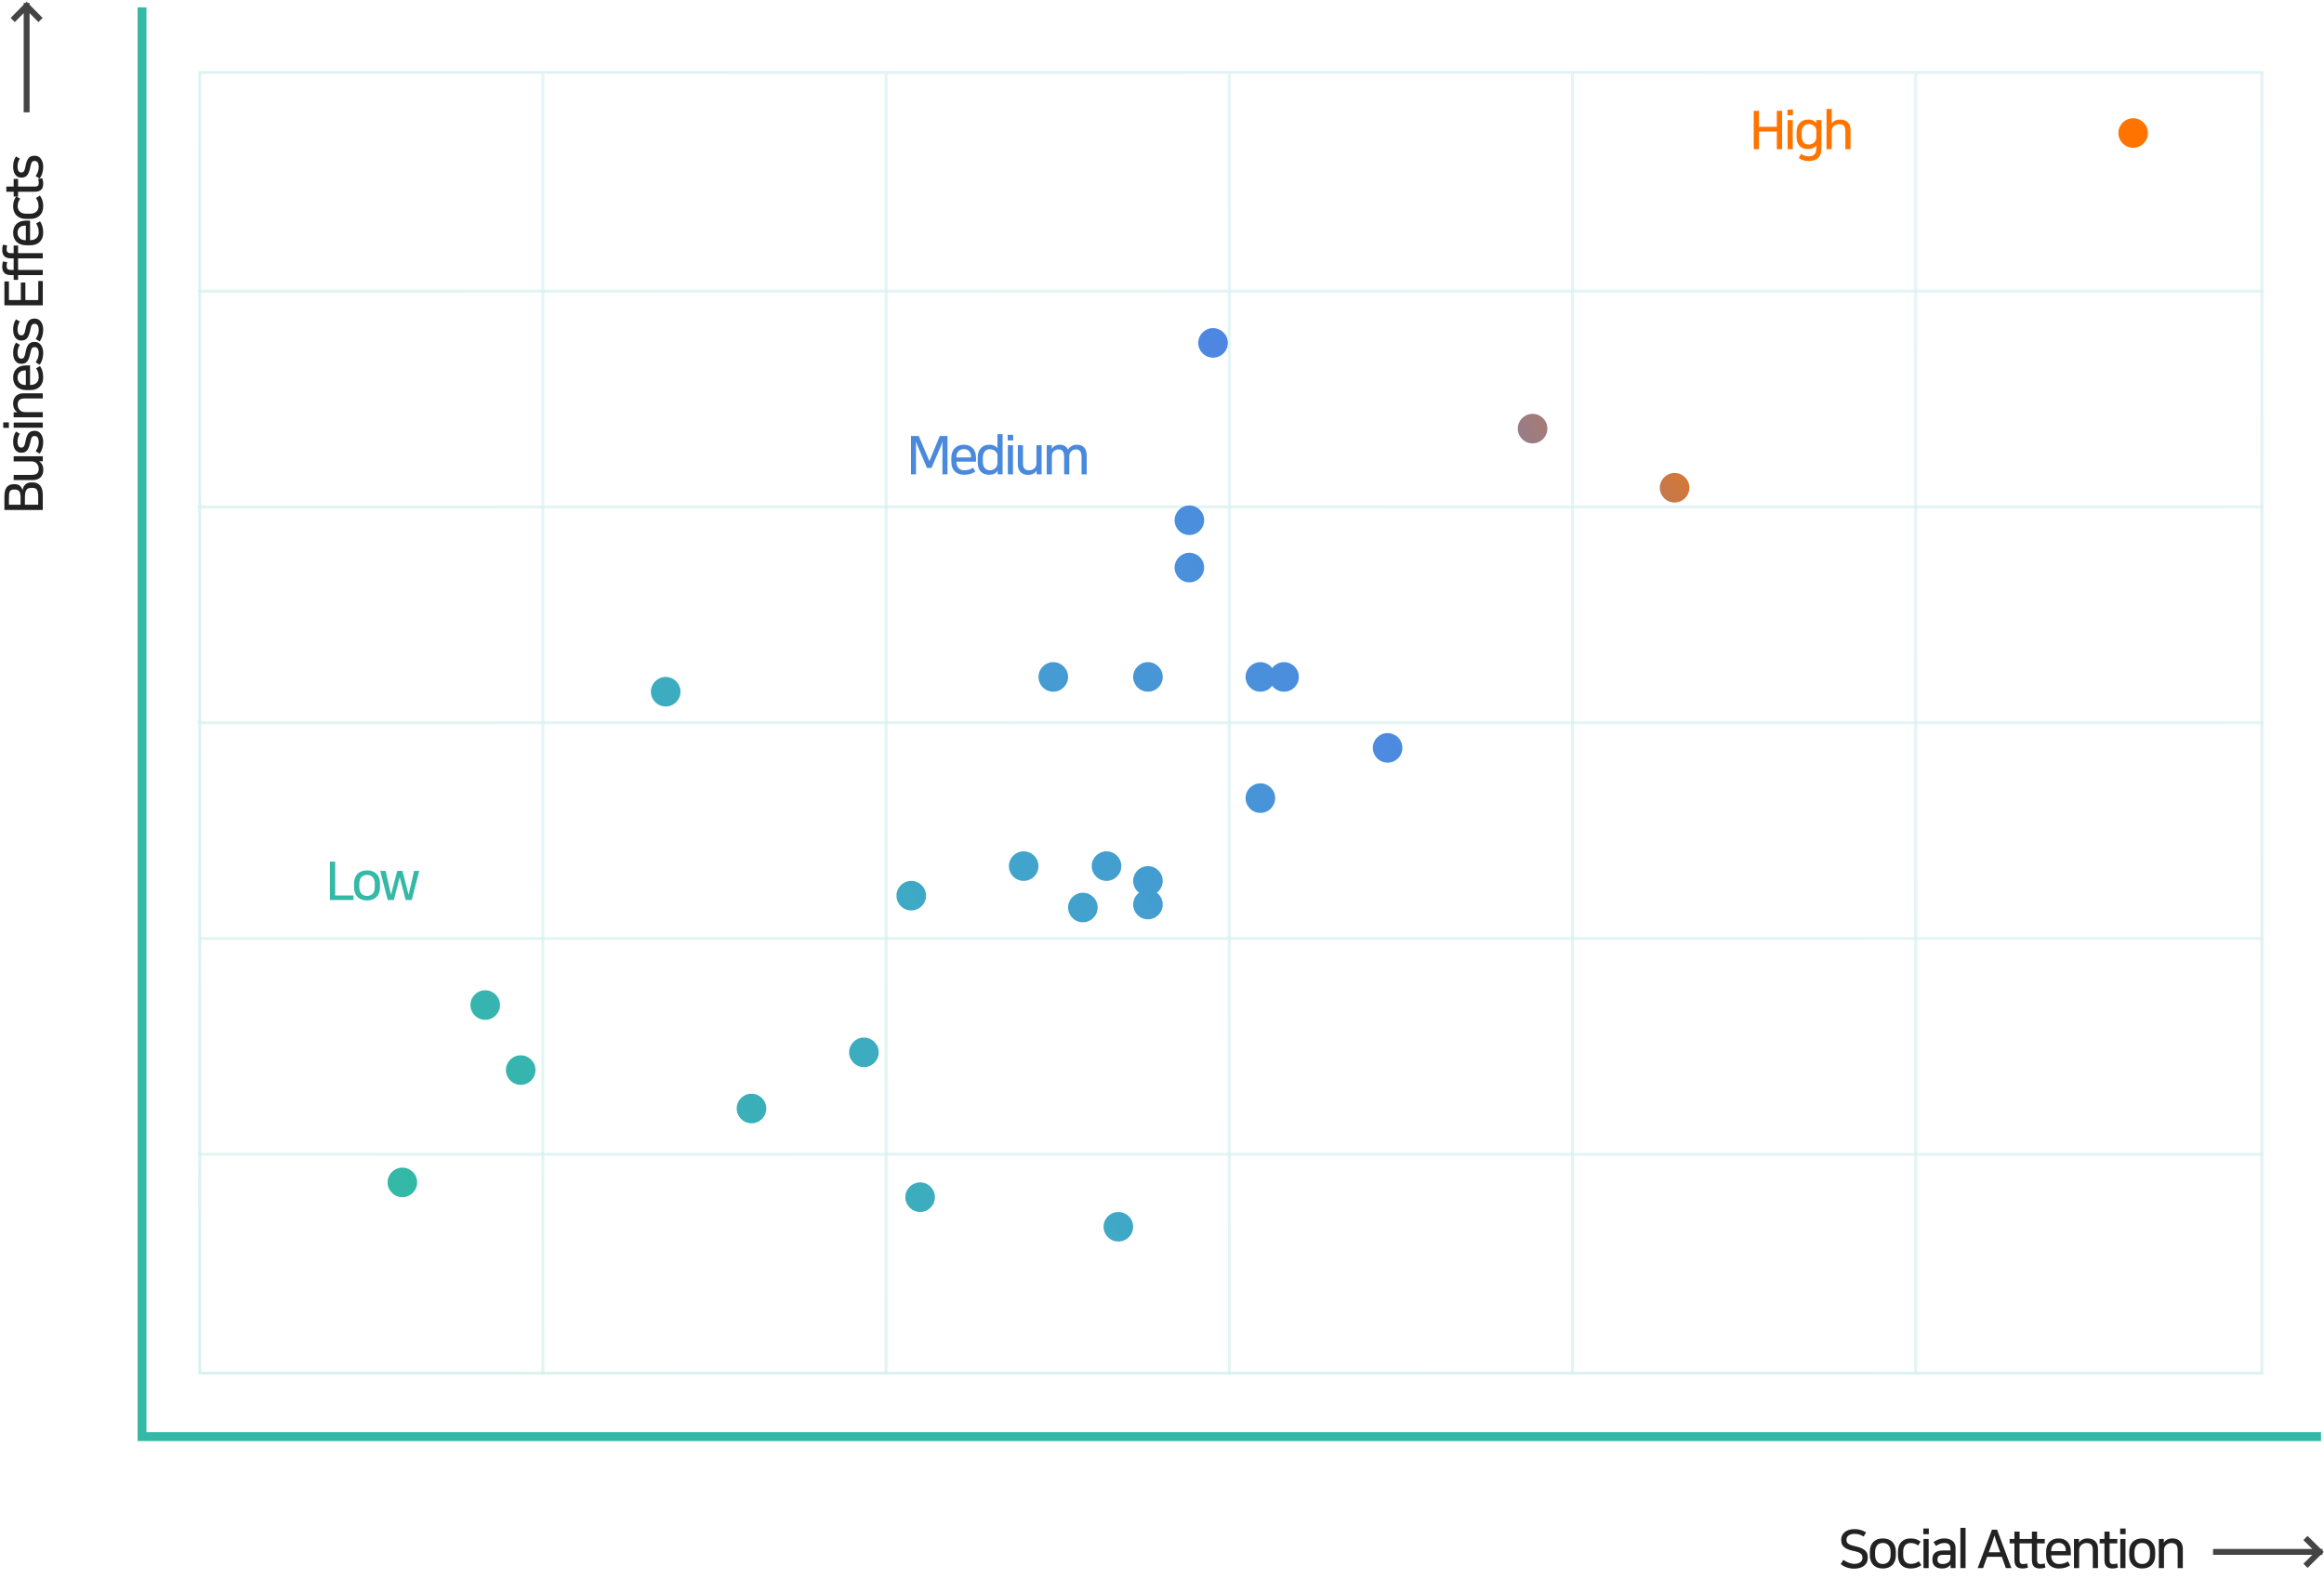
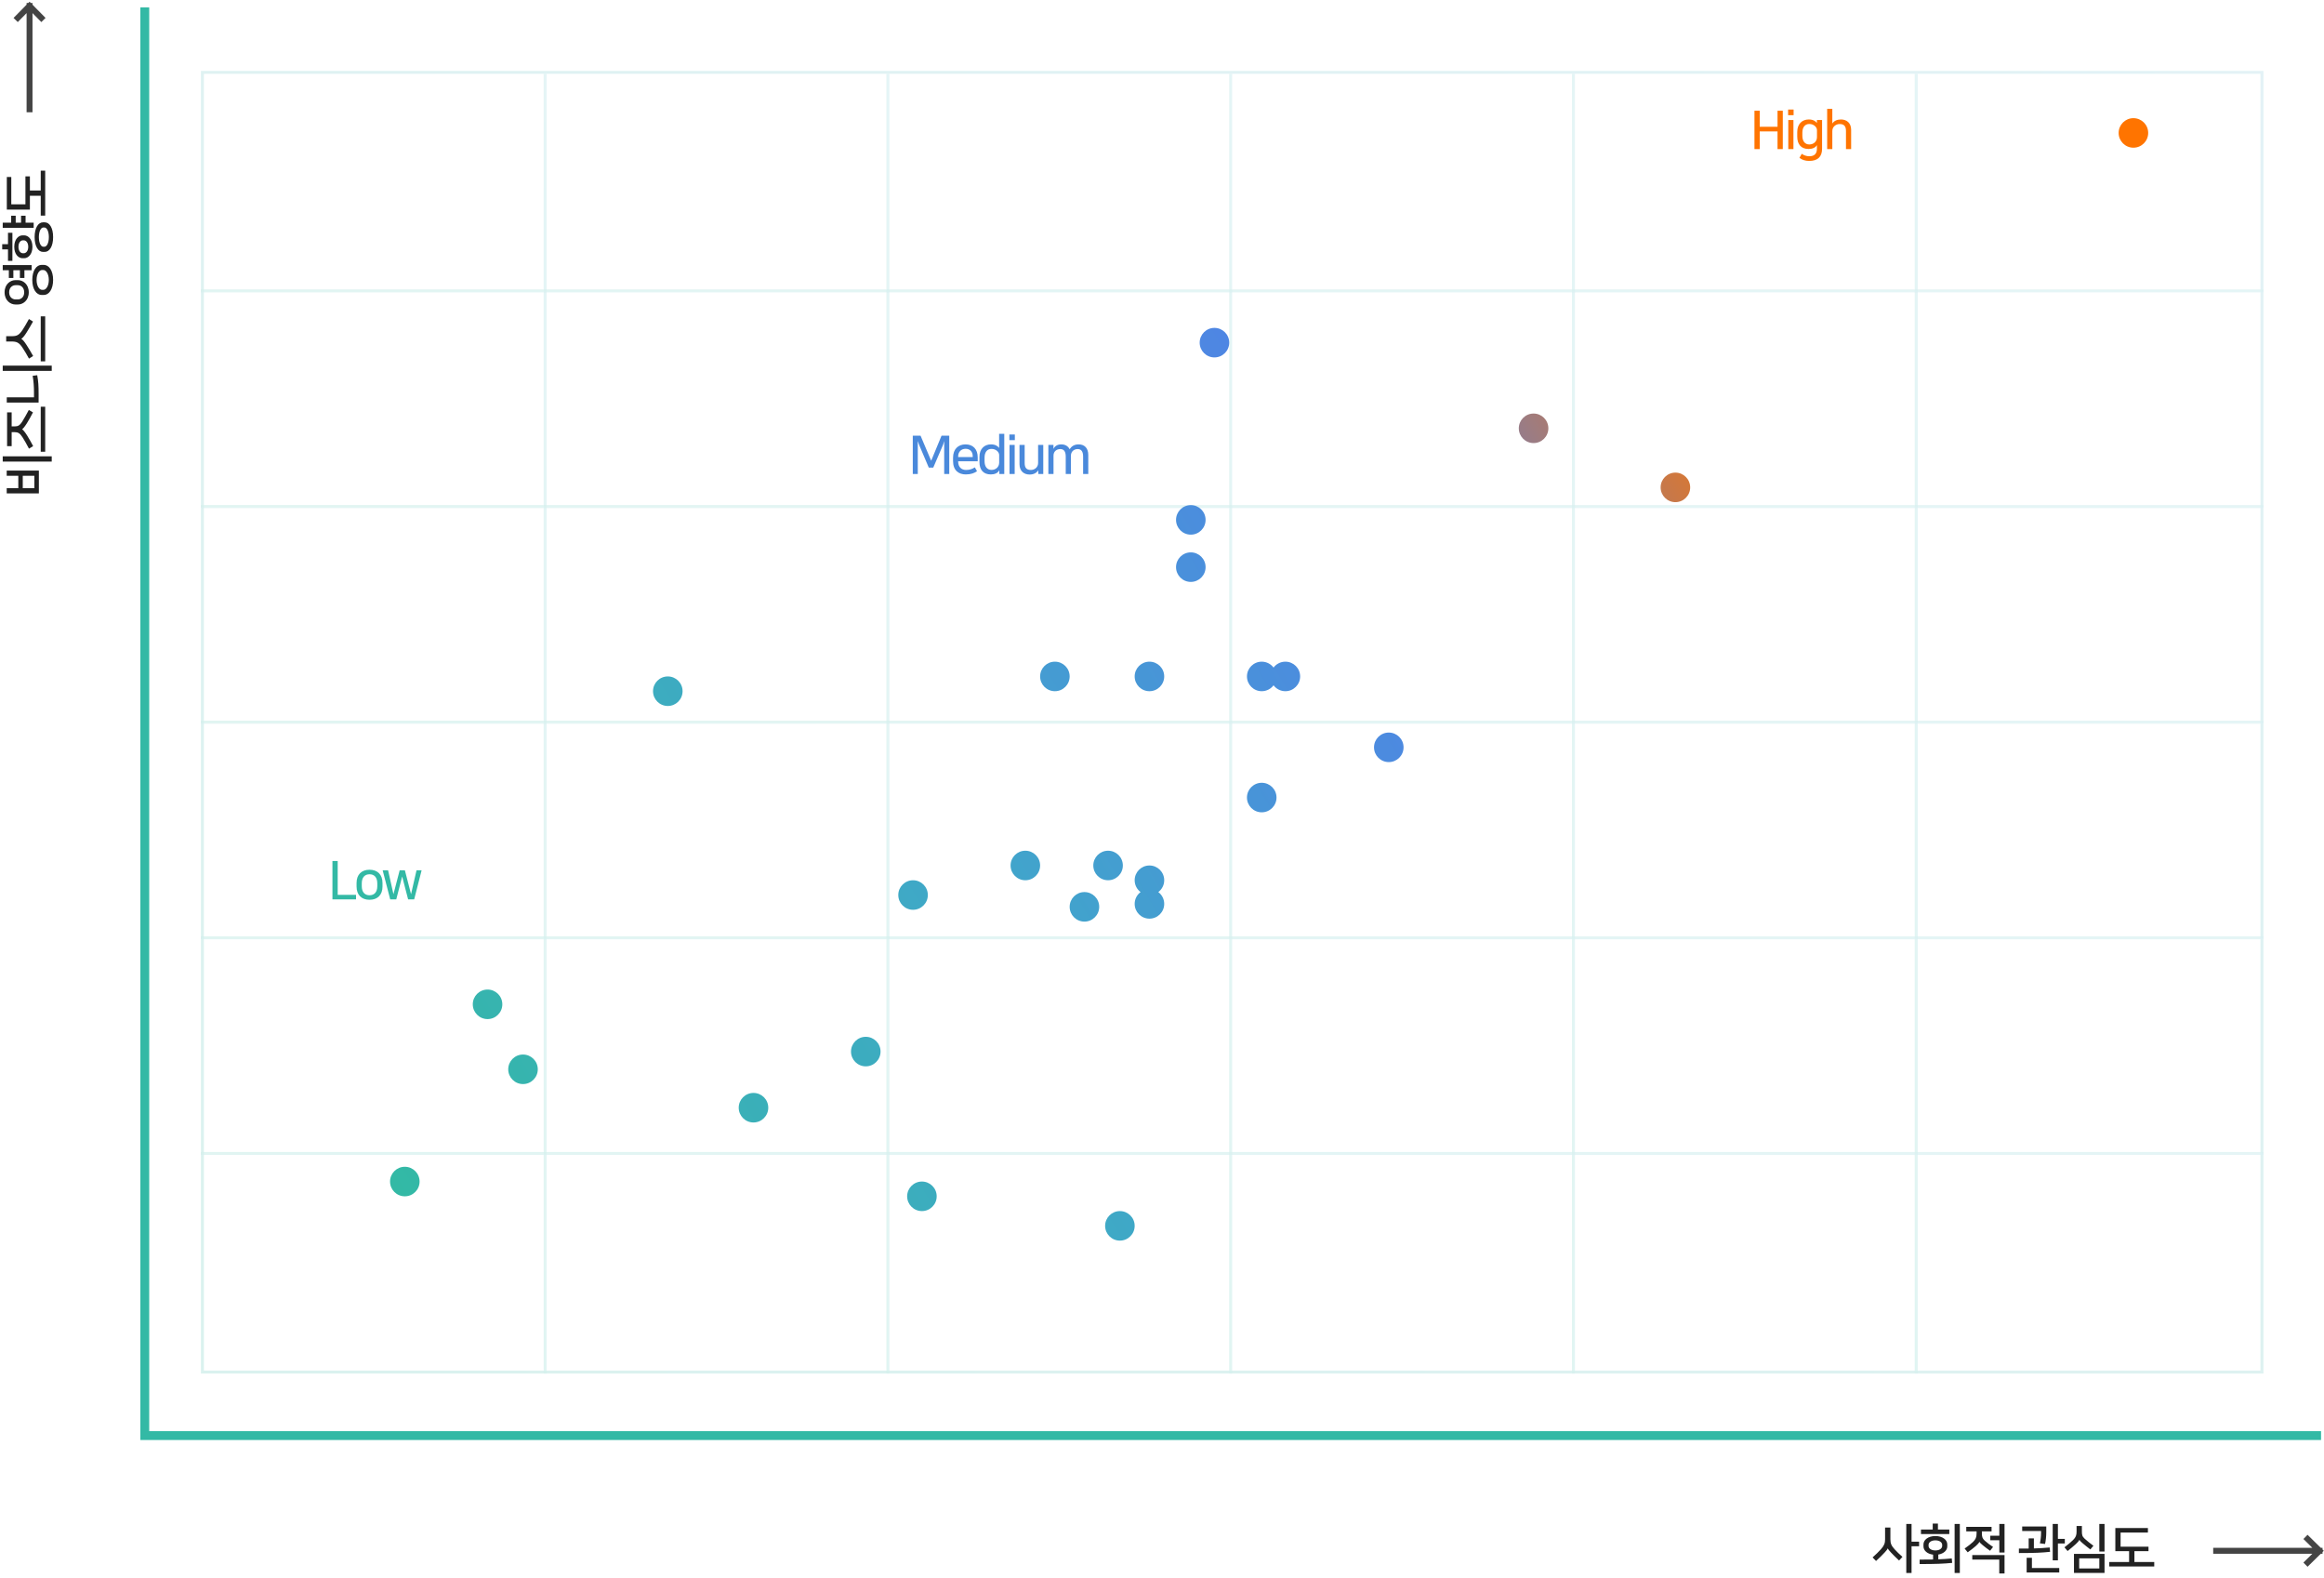
- <svg xmlns="http://www.w3.org/2000/svg" width="786" height="534" viewBox="0 0 786 534" fill="none">
-   <path d="M48.031 2.5V486H785" stroke="#33B9A5" stroke-width="3" />
+ <svg xmlns="http://www.w3.org/2000/svg" width="787" height="534" viewBox="0 0 787 534" fill="none">
+   <path d="M49.031 2.5V486H786.001" stroke="#33B9A5" stroke-width="3" />
  <g opacity="0.9">
    <g opacity="0.2">
-       <rect opacity="0.7" x="183.117" y="25" width="1" height="440" fill="url(#paint0_linear_182_2861)" />
-       <rect opacity="0.7" x="299.19" y="25" width="1" height="440" fill="url(#paint1_linear_182_2861)" />
-       <rect opacity="0.7" x="415.265" y="25" width="1" height="440" fill="url(#paint2_linear_182_2861)" />
-       <rect opacity="0.7" x="531.338" y="25" width="1" height="440" fill="url(#paint3_linear_182_2861)" />
-       <rect opacity="0.7" x="647.413" y="25" width="1" height="440" fill="url(#paint4_linear_182_2861)" />
-       <path opacity="0.8" d="M67.543 464.5V24.5H764.988V464.5H67.543Z" stroke="url(#paint5_linear_182_2861)" />
-       <rect opacity="0.7" x="765.488" y="98" width="1" height="698.445" transform="rotate(90 765.488 98)" fill="url(#paint6_linear_182_2861)" />
-       <rect opacity="0.7" x="765.488" y="171" width="1" height="698.445" transform="rotate(90 765.488 171)" fill="url(#paint7_linear_182_2861)" />
-       <rect opacity="0.7" x="765.488" y="244" width="1" height="698.445" transform="rotate(90 765.488 244)" fill="url(#paint8_linear_182_2861)" />
-       <rect opacity="0.7" x="765.488" y="317" width="1" height="698.445" transform="rotate(90 765.488 317)" fill="url(#paint9_linear_182_2861)" />
-       <rect opacity="0.7" x="765.488" y="390" width="1" height="698.445" transform="rotate(90 765.488 390)" fill="url(#paint10_linear_182_2861)" />
+       <rect opacity="0.7" x="184.117" y="25" width="1" height="440" fill="url(#paint0_linear_1_1257)" />
+       <rect opacity="0.7" x="300.191" y="25" width="1" height="440" fill="url(#paint1_linear_1_1257)" />
+       <rect opacity="0.7" x="416.266" y="25" width="1" height="440" fill="url(#paint2_linear_1_1257)" />
+       <rect opacity="0.7" x="532.34" y="25" width="1" height="440" fill="url(#paint3_linear_1_1257)" />
+       <rect opacity="0.7" x="648.412" y="25" width="1" height="440" fill="url(#paint4_linear_1_1257)" />
+       <path opacity="0.8" d="M68.543 464.5V24.5H765.988V464.5H68.543Z" stroke="url(#paint5_linear_1_1257)" />
+       <rect opacity="0.7" x="766.488" y="98" width="1" height="698.445" transform="rotate(90 766.488 98)" fill="url(#paint6_linear_1_1257)" />
+       <rect opacity="0.7" x="766.488" y="171" width="1" height="698.445" transform="rotate(90 766.488 171)" fill="url(#paint7_linear_1_1257)" />
+       <rect opacity="0.7" x="766.488" y="244" width="1" height="698.445" transform="rotate(90 766.488 244)" fill="url(#paint8_linear_1_1257)" />
+       <rect opacity="0.7" x="766.488" y="317" width="1" height="698.445" transform="rotate(90 766.488 317)" fill="url(#paint9_linear_1_1257)" />
+       <rect opacity="0.7" x="766.488" y="390" width="1" height="698.445" transform="rotate(90 766.488 390)" fill="url(#paint10_linear_1_1257)" />
    </g>
  </g>
-   <path fill-rule="evenodd" clip-rule="evenodd" d="M721.459 50C724.222 50 726.462 47.761 726.462 45C726.462 42.239 724.222 40 721.459 40C718.696 40 716.456 42.239 716.456 45C716.456 47.761 718.696 50 721.459 50ZM415.264 116C415.264 118.761 413.024 121 410.261 121C407.498 121 405.258 118.761 405.258 116C405.258 113.239 407.498 111 410.261 111C413.024 111 415.264 113.239 415.264 116ZM407.259 176C407.259 178.761 405.019 181 402.256 181C399.493 181 397.253 178.761 397.253 176C397.253 173.239 399.493 171 402.256 171C405.019 171 407.259 173.239 407.259 176ZM430.274 232C429.361 233.215 427.908 234 426.271 234C423.508 234 421.268 231.761 421.268 229C421.268 226.239 423.508 224 426.271 224C427.908 224 429.361 224.785 430.274 226C431.187 224.785 432.64 224 434.277 224C437.04 224 439.28 226.239 439.28 229C439.28 231.761 437.04 234 434.277 234C432.64 234 431.187 233.215 430.274 232ZM225.143 239C227.907 239 230.147 236.761 230.147 234C230.147 231.239 227.907 229 225.143 229C222.38 229 220.14 231.239 220.14 234C220.14 236.761 222.38 239 225.143 239ZM346.221 298C348.984 298 351.224 295.761 351.224 293C351.224 290.239 348.984 288 346.221 288C343.457 288 341.217 290.239 341.217 293C341.217 295.761 343.457 298 346.221 298ZM308.196 308C310.959 308 313.199 305.761 313.199 303C313.199 300.239 310.959 298 308.196 298C305.433 298 303.193 300.239 303.193 303C303.193 305.761 305.433 308 308.196 308ZM169.108 340C169.108 342.761 166.868 345 164.105 345C161.341 345 159.101 342.761 159.101 340C159.101 337.239 161.341 335 164.105 335C166.868 335 169.108 337.239 169.108 340ZM176.112 367C178.875 367 181.115 364.761 181.115 362C181.115 359.239 178.875 357 176.112 357C173.349 357 171.109 359.239 171.109 362C171.109 364.761 173.349 367 176.112 367ZM136.087 405C138.85 405 141.09 402.761 141.09 400C141.09 397.239 138.85 395 136.087 395C133.323 395 131.083 397.239 131.083 400C131.083 402.761 133.323 405 136.087 405ZM254.162 380C256.925 380 259.165 377.761 259.165 375C259.165 372.239 256.925 370 254.162 370C251.399 370 249.159 372.239 249.159 375C249.159 377.761 251.399 380 254.162 380ZM297.189 356C297.189 358.761 294.949 361 292.186 361C289.423 361 287.183 358.761 287.183 356C287.183 353.239 289.423 351 292.186 351C294.949 351 297.189 353.239 297.189 356ZM311.198 410C313.961 410 316.201 407.761 316.201 405C316.201 402.239 313.961 400 311.198 400C308.435 400 306.195 402.239 306.195 405C306.195 407.761 308.435 410 311.198 410ZM383.244 415C383.244 417.761 381.004 420 378.241 420C375.478 420 373.238 417.761 373.238 415C373.238 412.239 375.478 410 378.241 410C381.004 410 383.244 412.239 383.244 415ZM371.236 307C371.236 309.761 368.996 312 366.233 312C363.47 312 361.23 309.761 361.23 307C361.23 304.239 363.47 302 366.233 302C368.996 302 371.236 304.239 371.236 307ZM379.242 293C379.242 295.761 377.002 298 374.238 298C371.475 298 369.235 295.761 369.235 293C369.235 290.239 371.475 288 374.238 288C377.002 288 379.242 290.239 379.242 293ZM393.25 298C393.25 299.636 392.465 301.088 391.25 302C392.465 302.912 393.25 304.364 393.25 306C393.25 308.761 391.01 311 388.247 311C385.484 311 383.244 308.761 383.244 306C383.244 304.364 384.03 302.912 385.245 302C384.03 301.088 383.244 299.636 383.244 298C383.244 295.239 385.484 293 388.247 293C391.01 293 393.25 295.239 393.25 298ZM431.275 270C431.275 272.761 429.035 275 426.271 275C423.508 275 421.268 272.761 421.268 270C421.268 267.239 423.508 265 426.271 265C429.035 265 431.275 267.239 431.275 270ZM469.299 258C472.062 258 474.302 255.761 474.302 253C474.302 250.239 472.062 248 469.299 248C466.536 248 464.296 250.239 464.296 253C464.296 255.761 466.536 258 469.299 258ZM402.256 197C405.019 197 407.259 194.761 407.259 192C407.259 189.239 405.019 187 402.256 187C399.493 187 397.253 189.239 397.253 192C397.253 194.761 399.493 197 402.256 197ZM393.25 229C393.25 231.761 391.01 234 388.247 234C385.484 234 383.244 231.761 383.244 229C383.244 226.239 385.484 224 388.247 224C391.01 224 393.25 226.239 393.25 229ZM356.227 234C358.99 234 361.23 231.761 361.23 229C361.23 226.239 358.99 224 356.227 224C353.464 224 351.224 226.239 351.224 229C351.224 231.761 353.464 234 356.227 234ZM518.33 150C521.093 150 523.333 147.761 523.333 145C523.333 142.239 521.093 140 518.33 140C515.567 140 513.327 142.239 513.327 145C513.327 147.761 515.567 150 518.33 150ZM571.364 165C571.364 167.761 569.124 170 566.361 170C563.598 170 561.358 167.761 561.358 165C561.358 162.239 563.598 160 566.361 160C569.124 160 571.364 162.239 571.364 165Z" fill="url(#paint11_linear_182_2861)" />
-   <path d="M111.577 291.49V304.468H119.569V302.938H113.359V291.49H111.577ZM124.139 294.442C121.439 294.442 119.747 296.062 119.747 298.924V300.13C119.747 302.974 121.439 304.612 124.139 304.612C126.839 304.612 128.531 302.974 128.531 300.13V298.924C128.531 296.08 126.839 294.442 124.139 294.442ZM124.139 303.082C122.573 303.082 121.511 302.074 121.511 299.986V299.068C121.511 296.98 122.573 295.972 124.139 295.972C125.705 295.972 126.767 296.98 126.767 299.068V299.986C126.767 302.074 125.705 303.082 124.139 303.082ZM135.208 296.8L137.206 304.468H139.258L141.778 294.622H140.05L138.214 302.65H138.178L136.108 294.622H134.344L132.256 302.65H132.22L130.42 294.622H128.584L131.14 304.468H133.192L135.172 296.8H135.208Z" fill="#33B9A5" />
-   <path d="M313.524 158.308H315.036L318.132 151.108C318.366 150.568 318.492 150.244 318.744 149.308V160.468H320.454V147.49H317.844L314.334 155.986L310.734 147.49H308.106V160.468H309.798V149.308C310.086 150.19 310.248 150.568 310.464 151.108L313.524 158.308ZM325.973 151.936C327.467 151.936 328.403 152.908 328.403 154.42V154.744H323.471V154.492C323.471 152.98 324.515 151.936 325.973 151.936ZM329.123 158.218C328.277 158.758 327.413 159.1 326.135 159.1C324.569 159.1 323.471 158.092 323.471 156.238V156.166H330.095V154.852C330.095 152.044 328.493 150.442 325.973 150.442C323.543 150.442 321.743 151.972 321.743 154.96V156.076C321.743 159.262 323.633 160.612 326.063 160.612C327.845 160.612 328.997 160.126 329.861 159.532L329.123 158.218ZM337.415 159.244V160.468H339.089V146.86H337.343V151.648C336.947 151.072 336.083 150.442 334.589 150.442C332.285 150.442 330.683 152.008 330.683 154.672V156.418C330.683 159.082 332.033 160.612 334.517 160.612C335.741 160.612 336.839 160.234 337.379 159.244H337.415ZM337.361 156.598C337.361 158.128 336.191 159.082 334.769 159.082C333.311 159.082 332.411 158.002 332.411 156.13V154.924C332.411 153.07 333.293 151.972 334.769 151.972C336.281 151.972 337.361 153.034 337.361 154.06V156.598ZM340.866 150.622V160.468H342.612V150.622H340.866ZM340.812 147.094V149.002H342.666V147.094H340.812ZM344.246 157.138C344.246 159.514 345.758 160.648 347.666 160.648C349.016 160.648 349.988 160.144 350.582 159.226H350.6V160.468H352.292V150.622H350.546V156.724C350.546 158.272 349.286 159.1 348.098 159.1C346.64 159.1 345.992 158.398 345.992 156.742V150.622H344.246V157.138ZM367.533 154.006C367.533 151.738 366.291 150.442 364.275 150.442C362.727 150.442 361.845 151.126 361.215 152.08C360.711 151.036 359.703 150.442 358.389 150.442C357.021 150.442 356.139 151.09 355.761 151.954H355.743V150.622H354.015V160.468H355.761V154.24C355.761 152.692 356.967 152.026 358.047 152.026C359.289 152.026 359.901 152.854 359.901 154.564V160.468H361.647V154.33C361.647 152.728 362.835 152.026 363.933 152.026C365.175 152.026 365.787 152.854 365.787 154.564V160.468H367.533V154.006Z" fill="#4A89DB" />
-   <path d="M600.943 37.49V42.908H594.913V37.49H593.131V50.468H594.913V44.492H600.943V50.468H602.725V37.49H600.943ZM604.584 40.622V50.468H606.33V40.622H604.584ZM604.53 37.094V39.002H606.384V37.094H604.53ZM616.028 40.622H614.282V41.648C613.886 41.072 613.022 40.442 611.528 40.442C609.224 40.442 607.622 42.008 607.622 44.672V46.238C607.622 48.902 608.972 50.432 611.456 50.432C612.644 50.432 613.724 50.072 614.282 49.136V50.342C614.282 52.088 613.382 52.898 611.69 52.898C610.718 52.898 609.8 52.556 609.152 52.07L608.36 53.438C609.17 54.068 610.304 54.482 611.636 54.482C614.534 54.482 616.028 53.096 616.028 50.342V40.622ZM614.3 46.418C614.3 47.948 613.13 48.902 611.708 48.902C610.25 48.902 609.35 47.822 609.35 45.95V44.924C609.35 43.07 610.232 41.972 611.708 41.972C613.22 41.972 614.3 43.034 614.3 44.06V46.418ZM625.869 43.952C625.869 41.576 624.321 40.442 622.413 40.442C621.081 40.442 620.091 40.928 619.497 41.81V36.86H617.751V50.468H619.497V44.366C619.497 42.818 620.793 41.99 621.981 41.99C623.439 41.99 624.123 42.692 624.123 44.348V50.468H625.869V43.952Z" fill="#FF7400" />
-   <path d="M14.468 172.524L14.468 167.358C14.468 164.55 13.172 163.2 11.048 163.2L10.598 163.2C8.798 163.2 7.862 164.298 7.628 165.882C7.25 164.334 6.17 163.794 5.036 163.794L4.658 163.794C2.534 163.794 1.49 165.162 1.49 167.916L1.49 172.524L14.468 172.524ZM8.42 170.742L8.42 168.42C8.42 165.828 9.032 165.036 10.616 165.036L11.012 165.036C12.542 165.036 12.92 165.99 12.92 168.024L12.92 170.742L8.42 170.742ZM3.02 168.564C3.02 166.53 3.164 165.612 4.694 165.612L5.018 165.612C6.638 165.612 6.962 166.638 6.962 168.438L6.962 170.742L3.02 170.742L3.02 168.564ZM11.138 162.394C13.514 162.394 14.648 160.882 14.648 158.974C14.648 157.624 14.144 156.652 13.226 156.058L13.226 156.04L14.468 156.04L14.468 154.348L4.622 154.348L4.622 156.094L10.724 156.094C12.272 156.094 13.1 157.354 13.1 158.542C13.1 160 12.398 160.648 10.742 160.648L4.622 160.648L4.622 162.394L11.138 162.394ZM13.1 149.565C13.1 150.753 12.65 151.761 12.056 152.643L13.424 153.453C14.144 152.517 14.612 151.131 14.612 149.493C14.612 147.207 13.406 145.749 11.858 145.749L11.624 145.749C9.806 145.749 9.086 146.883 8.636 149.277C8.348 150.807 8.06 151.401 7.286 151.401L7.124 151.401C6.44 151.401 5.936 150.807 5.936 149.349C5.936 148.359 6.242 147.405 6.728 146.757L5.414 145.983C4.73 146.955 4.442 148.143 4.442 149.475C4.442 152.031 5.738 153.147 7.106 153.147L7.322 153.147C9.05 153.147 9.752 151.941 10.202 149.763C10.58 147.909 10.85 147.513 11.678 147.513L11.822 147.513C12.614 147.513 13.1 148.269 13.1 149.565ZM4.622 144.686L14.468 144.686L14.468 142.94L4.622 142.94L4.622 144.686ZM1.094 144.74L3.002 144.74L3.002 142.886L1.094 142.886L1.094 144.74ZM7.952 133.044C5.576 133.044 4.442 134.592 4.442 136.5C4.442 137.85 4.946 138.858 5.864 139.452L5.864 139.47L4.622 139.47L4.622 141.162L14.468 141.162L14.468 139.416L8.366 139.416C6.818 139.416 5.99 138.12 5.99 136.932C5.99 135.474 6.692 134.79 8.348 134.79L14.468 134.79L14.468 133.044L7.952 133.044ZM5.936 127.74C5.936 126.246 6.908 125.31 8.42 125.31L8.744 125.31L8.744 130.242L8.492 130.242C6.98 130.242 5.936 129.198 5.936 127.74ZM12.218 124.59C12.758 125.436 13.1 126.3 13.1 127.578C13.1 129.144 12.092 130.242 10.238 130.242L10.166 130.242L10.166 123.618L8.852 123.618C6.044 123.618 4.442 125.22 4.442 127.74C4.442 130.17 5.972 131.97 8.96 131.97L10.076 131.97C13.262 131.97 14.612 130.08 14.612 127.65C14.612 125.868 14.126 124.716 13.532 123.852L12.218 124.59ZM13.1 119.484C13.1 120.672 12.65 121.68 12.056 122.562L13.424 123.372C14.144 122.436 14.612 121.05 14.612 119.412C14.612 117.126 13.406 115.668 11.858 115.668L11.624 115.668C9.806 115.668 9.086 116.802 8.636 119.196C8.348 120.726 8.06 121.32 7.286 121.32L7.124 121.32C6.44 121.32 5.936 120.726 5.936 119.268C5.936 118.278 6.242 117.324 6.728 116.676L5.414 115.902C4.73 116.874 4.442 118.062 4.442 119.394C4.442 121.95 5.738 123.066 7.106 123.066L7.322 123.066C9.05 123.066 9.752 121.86 10.202 119.682C10.58 117.828 10.85 117.432 11.678 117.432L11.822 117.432C12.614 117.432 13.1 118.188 13.1 119.484ZM13.1 111.6C13.1 112.788 12.65 113.796 12.056 114.678L13.424 115.488C14.144 114.552 14.612 113.166 14.612 111.528C14.612 109.242 13.406 107.784 11.858 107.784L11.624 107.784C9.806 107.784 9.086 108.918 8.636 111.312C8.348 112.842 8.06 113.436 7.286 113.436L7.124 113.436C6.44 113.436 5.936 112.842 5.936 111.384C5.936 110.394 6.242 109.44 6.728 108.792L5.414 108.018C4.73 108.99 4.442 110.178 4.442 111.51C4.442 114.066 5.738 115.182 7.106 115.182L7.322 115.182C9.05 115.182 9.752 113.976 10.202 111.798C10.58 109.944 10.85 109.548 11.678 109.548L11.822 109.548C12.614 109.548 13.1 110.304 13.1 111.6ZM1.49 103.283L14.468 103.283L14.468 95.075L12.938 95.075L12.938 101.501L8.582 101.501L8.582 95.579L7.052 95.579L7.052 101.501L3.02 101.501L3.02 95.201L1.49 95.201L1.49 103.283ZM14.468 93.065L14.468 91.319L6.116 91.319L6.116 88.727L4.622 88.727L4.622 91.319L3.722 91.319C2.444 91.319 2.246 90.707 2.246 90.041C2.246 89.609 2.3 89.159 2.426 88.709L1.004 88.439C0.86 88.835 0.752 89.573 0.752 90.203C0.752 92.075 1.67 93.065 3.65 93.065L4.622 93.065L4.622 94.685L6.116 94.685L6.116 93.065L14.468 93.065ZM14.468 87.395L14.468 85.649L6.116 85.649L6.116 83.057L4.622 83.057L4.622 85.649L3.722 85.649C2.444 85.649 2.246 85.037 2.246 84.371C2.246 83.939 2.3 83.489 2.426 83.039L1.004 82.769C0.86 83.165 0.752 83.903 0.752 84.533C0.752 86.405 1.67 87.395 3.65 87.395L4.622 87.395L4.622 89.015L6.116 89.015L6.116 87.395L14.468 87.395ZM5.936 78.751C5.936 77.257 6.908 76.322 8.42 76.322L8.744 76.322L8.744 81.254L8.492 81.254C6.98 81.254 5.936 80.21 5.936 78.751ZM12.218 75.602C12.758 76.448 13.1 77.311 13.1 78.59C13.1 80.156 12.092 81.254 10.238 81.254L10.166 81.254L10.166 74.629L8.852 74.629C6.044 74.629 4.442 76.231 4.442 78.751C4.442 81.181 5.972 82.981 8.96 82.981L10.076 82.981C13.262 82.981 14.612 81.091 14.612 78.662C14.612 76.879 14.126 75.728 13.532 74.864L12.218 75.602ZM4.442 69.811C4.442 72.385 6.044 74.059 8.87 74.059L10.112 74.059C12.938 74.059 14.612 72.511 14.612 69.793C14.612 67.993 14.054 66.841 13.478 66.157L12.146 67.004C12.668 67.706 13.046 68.48 13.046 69.775C13.046 71.072 12.218 72.296 10.094 72.296L8.852 72.296C6.836 72.296 5.99 71.108 5.99 69.811C5.99 68.858 6.17 68.156 6.836 67.237L5.522 66.409C4.91 67.219 4.442 68.192 4.442 69.811ZM11.714 64.865C13.694 64.865 14.612 64.001 14.612 62.129C14.612 61.427 14.45 60.689 14.288 60.293L12.884 60.563C13.046 61.013 13.118 61.427 13.118 61.859C13.118 62.597 12.92 63.119 11.714 63.119L6.116 63.119L6.116 60.527L4.622 60.527L4.622 63.119L2.138 63.119L2.138 64.865L4.622 64.865L4.622 66.485L6.116 66.485L6.116 64.865L11.714 64.865ZM13.1 56.501C13.1 57.689 12.65 58.697 12.056 59.579L13.424 60.389C14.144 59.453 14.612 58.067 14.612 56.429C14.612 54.143 13.406 52.685 11.858 52.685L11.624 52.685C9.806 52.685 9.086 53.819 8.636 56.213C8.348 57.743 8.06 58.337 7.286 58.337L7.124 58.337C6.44 58.337 5.936 57.743 5.936 56.285C5.936 55.295 6.242 54.341 6.728 53.693L5.414 52.919C4.73 53.891 4.442 55.079 4.442 56.411C4.442 58.967 5.738 60.083 7.106 60.083L7.322 60.083C9.05 60.083 9.752 58.877 10.202 56.699C10.58 54.845 10.85 54.449 11.678 54.449L11.822 54.449C12.614 54.449 13.1 55.205 13.1 56.501Z" fill="#222222" />
-   <path d="M9.006 37V2M9.006 2L13.008 6.058M9.006 2L5.003 6.058" stroke="#444444" stroke-width="2" stroke-linecap="square" />
-   <path d="M627.112 529.046C625.996 529.046 624.412 528.416 623.44 527.678L622.54 529.136C623.62 530 625.222 530.666 627.058 530.666C629.722 530.666 631.684 529.442 631.684 527.066V526.742C631.684 524.942 630.694 523.808 627.49 523.088C625.564 522.656 624.502 522.224 624.502 521.036V520.748C624.502 519.722 625.564 518.894 627.184 518.894C628.372 518.894 629.326 519.164 630.28 519.812L631.126 518.426C630.028 517.688 628.75 517.292 627.166 517.292C624.178 517.292 622.72 519.002 622.72 520.766V521.09C622.72 523.43 624.592 524.186 627.04 524.708C629.146 525.158 629.884 525.734 629.884 526.868V527.156C629.884 528.182 628.948 529.046 627.112 529.046ZM636.799 520.442C634.099 520.442 632.407 522.062 632.407 524.924V526.13C632.407 528.974 634.099 530.612 636.799 530.612C639.499 530.612 641.191 528.974 641.191 526.13V524.924C641.191 522.08 639.499 520.442 636.799 520.442ZM636.799 529.082C635.233 529.082 634.171 528.074 634.171 525.986V525.068C634.171 522.98 635.233 521.972 636.799 521.972C638.365 521.972 639.427 522.98 639.427 525.068V525.986C639.427 528.074 638.365 529.082 636.799 529.082ZM646.157 520.442C643.583 520.442 641.909 522.044 641.909 524.87V526.112C641.909 528.938 643.457 530.612 646.175 530.612C647.975 530.612 649.127 530.054 649.811 529.478L648.965 528.146C648.263 528.668 647.489 529.046 646.193 529.046C644.897 529.046 643.673 528.218 643.673 526.094V524.852C643.673 522.836 644.861 521.99 646.157 521.99C647.111 521.99 647.813 522.17 648.731 522.836L649.559 521.522C648.749 520.91 647.777 520.442 646.157 520.442ZM650.546 520.622V530.468H652.292V520.622H650.546ZM650.492 517.094V519.002H652.346V517.094H650.492ZM656.806 530.612C657.67 530.612 658.246 530.45 658.768 530.162C659.146 529.946 659.506 529.64 659.686 529.28H659.704V530.468H661.378V523.574C661.378 521.594 659.83 520.442 657.634 520.442C656.05 520.442 654.88 521.018 653.926 521.684L654.79 522.98C655.708 522.386 656.464 521.99 657.616 521.99C659.056 521.99 659.65 522.62 659.65 523.934V524.51H657.148C654.628 524.51 653.566 525.68 653.566 527.354V527.84C653.566 529.568 654.826 530.612 656.806 530.612ZM659.65 526.958C659.65 527.696 659.452 528.128 658.984 528.488C658.462 528.902 657.85 529.1 656.986 529.1C656.05 529.1 655.276 528.686 655.276 527.732V527.48C655.276 526.544 655.816 525.986 657.184 525.986H659.65V526.958ZM663.027 516.86V530.468H664.773V516.86H663.027ZM675.428 517.49H673.7L668.876 530.468H670.694L672.062 526.652H677.03L678.398 530.468H680.27L675.428 517.49ZM673.7 522.08C674.078 521 674.186 520.676 674.546 519.47C674.906 520.658 675.014 521 675.41 522.08L676.49 525.122H672.602L673.7 522.08ZM681.299 527.714C681.299 529.694 682.163 530.612 684.035 530.612C684.737 530.612 685.475 530.45 685.871 530.288L685.601 528.884C685.151 529.046 684.737 529.118 684.305 529.118C683.567 529.118 683.045 528.92 683.045 527.714V522.116H685.637V520.622H683.045V518.138H681.299V520.622H679.679V522.116H681.299V527.714ZM687.215 527.714C687.215 529.694 688.079 530.612 689.951 530.612C690.653 530.612 691.391 530.45 691.787 530.288L691.517 528.884C691.067 529.046 690.653 529.118 690.221 529.118C689.483 529.118 688.961 528.92 688.961 527.714V522.116H691.553V520.622H688.961V518.138H687.215V520.622H685.595V522.116H687.215V527.714ZM696.245 521.936C697.739 521.936 698.675 522.908 698.675 524.42V524.744H693.743V524.492C693.743 522.98 694.787 521.936 696.245 521.936ZM699.395 528.218C698.549 528.758 697.685 529.1 696.407 529.1C694.841 529.1 693.743 528.092 693.743 526.238V526.166H700.367V524.852C700.367 522.044 698.765 520.442 696.245 520.442C693.815 520.442 692.015 521.972 692.015 524.96V526.076C692.015 529.262 693.905 530.612 696.335 530.612C698.117 530.612 699.269 530.126 700.133 529.532L699.395 528.218ZM709.559 523.952C709.559 521.576 708.011 520.442 706.103 520.442C704.753 520.442 703.745 520.946 703.151 521.864H703.133V520.622H701.441V530.468H703.187V524.366C703.187 522.818 704.483 521.99 705.671 521.99C707.129 521.99 707.813 522.692 707.813 524.348V530.468H709.559V523.952ZM711.749 527.714C711.749 529.694 712.613 530.612 714.485 530.612C715.187 530.612 715.925 530.45 716.321 530.288L716.051 528.884C715.601 529.046 715.187 529.118 714.755 529.118C714.017 529.118 713.495 528.92 713.495 527.714V522.116H716.087V520.622H713.495V518.138H711.749V520.622H710.129V522.116H711.749V527.714ZM717.107 520.622V530.468H718.853V520.622H717.107ZM717.053 517.094V519.002H718.907V517.094H717.053ZM724.519 520.442C721.819 520.442 720.127 522.062 720.127 524.924V526.13C720.127 528.974 721.819 530.612 724.519 530.612C727.219 530.612 728.911 528.974 728.911 526.13V524.924C728.911 522.08 727.219 520.442 724.519 520.442ZM724.519 529.082C722.953 529.082 721.891 528.074 721.891 525.986V525.068C721.891 522.98 722.953 521.972 724.519 521.972C726.085 521.972 727.147 522.98 727.147 525.068V525.986C727.147 528.074 726.085 529.082 724.519 529.082ZM738.251 523.952C738.251 521.576 736.703 520.442 734.795 520.442C733.445 520.442 732.437 520.946 731.843 521.864H731.825V520.622H730.133V530.468H731.879V524.366C731.879 522.818 733.175 521.99 734.363 521.99C735.821 521.99 736.505 522.692 736.505 524.348V530.468H738.251V523.952Z" fill="#222222" />
-   <path d="M749.477 525L784.499 525M784.499 525L780.439 529M784.499 525L780.439 521" stroke="#444444" stroke-width="2" stroke-linecap="square" />
+   <path fill-rule="evenodd" clip-rule="evenodd" d="M722.46 50C725.223 50 727.463 47.761 727.463 45C727.463 42.239 725.223 40 722.46 40C719.697 40 717.457 42.239 717.457 45C717.457 47.761 719.697 50 722.46 50ZM416.264 116C416.264 118.761 414.024 121 411.261 121C408.498 121 406.258 118.761 406.258 116C406.258 113.239 408.498 111 411.261 111C414.024 111 416.264 113.239 416.264 116ZM408.26 176C408.26 178.761 406.02 181 403.257 181C400.494 181 398.254 178.761 398.254 176C398.254 173.239 400.494 171 403.257 171C406.02 171 408.26 173.239 408.26 176ZM431.275 232.001C430.362 233.215 428.909 234 427.273 234C424.51 234 422.27 231.761 422.27 229C422.27 226.239 424.51 224 427.273 224C428.909 224 430.362 224.785 431.275 225.999C432.188 224.785 433.64 224 435.277 224C438.04 224 440.28 226.239 440.28 229C440.28 231.761 438.04 234 435.277 234C433.64 234 432.188 233.215 431.275 232.001ZM226.144 239C228.907 239 231.147 236.761 231.147 234C231.147 231.239 228.907 229 226.144 229C223.381 229 221.141 231.239 221.141 234C221.141 236.761 223.381 239 226.144 239ZM347.222 298C349.985 298 352.225 295.761 352.225 293C352.225 290.239 349.985 288 347.222 288C344.459 288 342.219 290.239 342.219 293C342.219 295.761 344.459 298 347.222 298ZM309.197 308C311.96 308 314.2 305.761 314.2 303C314.2 300.239 311.96 298 309.197 298C306.434 298 304.194 300.239 304.194 303C304.194 305.761 306.434 308 309.197 308ZM170.108 340C170.108 342.761 167.868 345 165.105 345C162.342 345 160.102 342.761 160.102 340C160.102 337.239 162.342 335 165.105 335C167.868 335 170.108 337.239 170.108 340ZM177.113 367C179.876 367 182.116 364.761 182.116 362C182.116 359.239 179.876 357 177.113 357C174.349 357 172.109 359.239 172.109 362C172.109 364.761 174.349 367 177.113 367ZM137.087 405C139.85 405 142.09 402.761 142.09 400C142.09 397.239 139.85 395 137.087 395C134.324 395 132.084 397.239 132.084 400C132.084 402.761 134.324 405 137.087 405ZM255.161 380C257.925 380 260.165 377.761 260.165 375C260.165 372.239 257.925 370 255.161 370C252.398 370 250.158 372.239 250.158 375C250.158 377.761 252.398 380 255.161 380ZM298.19 356C298.19 358.761 295.95 361 293.187 361C290.423 361 288.183 358.761 288.183 356C288.183 353.239 290.423 351 293.187 351C295.95 351 298.19 353.239 298.19 356ZM312.199 410C314.962 410 317.202 407.761 317.202 405C317.202 402.239 314.962 400 312.199 400C309.436 400 307.195 402.239 307.195 405C307.195 407.761 309.436 410 312.199 410ZM384.245 415C384.245 417.761 382.005 420 379.241 420C376.478 420 374.238 417.761 374.238 415C374.238 412.239 376.478 410 379.241 410C382.005 410 384.245 412.239 384.245 415ZM372.237 307C372.237 309.761 369.997 312 367.234 312C364.471 312 362.231 309.761 362.231 307C362.231 304.239 364.471 302 367.234 302C369.997 302 372.237 304.239 372.237 307ZM380.243 293C380.243 295.761 378.003 298 375.24 298C372.476 298 370.236 295.761 370.236 293C370.236 290.239 372.476 288 375.24 288C378.003 288 380.243 290.239 380.243 293ZM394.251 298C394.251 299.636 393.465 301.088 392.25 302C393.465 302.912 394.251 304.364 394.251 306C394.251 308.761 392.01 311 389.247 311C386.484 311 384.244 308.761 384.244 306C384.244 304.364 385.03 302.912 386.245 302C385.03 301.088 384.244 299.636 384.244 298C384.244 295.239 386.484 293 389.247 293C392.01 293 394.251 295.239 394.251 298ZM432.276 270C432.276 272.761 430.036 275 427.273 275C424.51 275 422.27 272.761 422.27 270C422.27 267.239 424.51 265 427.273 265C430.036 265 432.276 267.239 432.276 270ZM470.3 258C473.063 258 475.303 255.761 475.303 253C475.303 250.239 473.063 248 470.3 248C467.537 248 465.297 250.239 465.297 253C465.297 255.761 467.537 258 470.3 258ZM403.257 197C406.02 197 408.26 194.761 408.26 192C408.26 189.239 406.02 187 403.257 187C400.494 187 398.254 189.239 398.254 192C398.254 194.761 400.494 197 403.257 197ZM394.251 229C394.251 231.761 392.01 234 389.247 234C386.484 234 384.244 231.761 384.244 229C384.244 226.239 386.484 224 389.247 224C392.01 224 394.251 226.239 394.251 229ZM357.228 234C359.991 234 362.231 231.761 362.231 229C362.231 226.239 359.991 224 357.228 224C354.465 224 352.225 226.239 352.225 229C352.225 231.761 354.465 234 357.228 234ZM519.331 150C522.094 150 524.335 147.761 524.335 145C524.335 142.239 522.094 140 519.331 140C516.568 140 514.328 142.239 514.328 145C514.328 147.761 516.568 150 519.331 150ZM572.364 165C572.364 167.761 570.124 170 567.361 170C564.597 170 562.357 167.761 562.357 165C562.357 162.239 564.597 160 567.361 160C570.124 160 572.364 162.239 572.364 165Z" fill="url(#paint11_linear_1_1257)" />
+   <path d="M112.577 291.49V304.468H120.569V302.938H114.359V291.49H112.577ZM125.139 294.442C122.439 294.442 120.747 296.062 120.747 298.924V300.13C120.747 302.974 122.439 304.612 125.139 304.612C127.839 304.612 129.531 302.974 129.531 300.13V298.924C129.531 296.08 127.839 294.442 125.139 294.442ZM125.139 303.082C123.573 303.082 122.511 302.074 122.511 299.986V299.068C122.511 296.98 123.573 295.972 125.139 295.972C126.705 295.972 127.767 296.98 127.767 299.068V299.986C127.767 302.074 126.705 303.082 125.139 303.082ZM136.208 296.8L138.206 304.468H140.258L142.778 294.622H141.05L139.214 302.65H139.178L137.108 294.622H135.344L133.256 302.65H133.22L131.42 294.622H129.584L132.14 304.468H134.192L136.172 296.8H136.208Z" fill="#33B9A5" />
+   <path d="M314.524 158.308H316.036L319.132 151.108C319.366 150.568 319.492 150.244 319.744 149.308V160.468H321.454V147.49H318.844L315.334 155.986L311.734 147.49H309.106V160.468H310.798V149.308C311.086 150.19 311.248 150.568 311.464 151.108L314.524 158.308ZM326.973 151.936C328.467 151.936 329.403 152.908 329.403 154.42V154.744H324.471V154.492C324.471 152.98 325.515 151.936 326.973 151.936ZM330.123 158.218C329.277 158.758 328.413 159.1 327.135 159.1C325.569 159.1 324.471 158.092 324.471 156.238V156.166H331.095V154.852C331.095 152.044 329.493 150.442 326.973 150.442C324.543 150.442 322.743 151.972 322.743 154.96V156.076C322.743 159.262 324.633 160.612 327.063 160.612C328.845 160.612 329.997 160.126 330.861 159.532L330.123 158.218ZM338.415 159.244V160.468H340.089V146.86H338.343V151.648C337.947 151.072 337.083 150.442 335.589 150.442C333.285 150.442 331.683 152.008 331.683 154.672V156.418C331.683 159.082 333.033 160.612 335.517 160.612C336.741 160.612 337.839 160.234 338.379 159.244H338.415ZM338.361 156.598C338.361 158.128 337.191 159.082 335.769 159.082C334.311 159.082 333.411 158.002 333.411 156.13V154.924C333.411 153.07 334.293 151.972 335.769 151.972C337.281 151.972 338.361 153.034 338.361 154.06V156.598ZM341.866 150.622V160.468H343.612V150.622H341.866ZM341.812 147.094V149.002H343.666V147.094H341.812ZM345.246 157.138C345.246 159.514 346.758 160.648 348.666 160.648C350.016 160.648 350.988 160.144 351.582 159.226H351.6V160.468H353.292V150.622H351.546V156.724C351.546 158.272 350.286 159.1 349.098 159.1C347.64 159.1 346.992 158.398 346.992 156.742V150.622H345.246V157.138ZM368.533 154.006C368.533 151.738 367.291 150.442 365.275 150.442C363.727 150.442 362.845 151.126 362.215 152.08C361.711 151.036 360.703 150.442 359.389 150.442C358.021 150.442 357.139 151.09 356.761 151.954H356.743V150.622H355.015V160.468H356.761V154.24C356.761 152.692 357.967 152.026 359.047 152.026C360.289 152.026 360.901 152.854 360.901 154.564V160.468H362.647V154.33C362.647 152.728 363.835 152.026 364.933 152.026C366.175 152.026 366.787 152.854 366.787 154.564V160.468H368.533V154.006Z" fill="#4A89DB" />
+   <path d="M601.943 37.49V42.908H595.913V37.49H594.131V50.468H595.913V44.492H601.943V50.468H603.725V37.49H601.943ZM605.584 40.622V50.468H607.33V40.622H605.584ZM605.53 37.094V39.002H607.384V37.094H605.53ZM617.028 40.622H615.282V41.648C614.886 41.072 614.022 40.442 612.528 40.442C610.224 40.442 608.622 42.008 608.622 44.672V46.238C608.622 48.902 609.972 50.432 612.456 50.432C613.644 50.432 614.724 50.072 615.282 49.136V50.342C615.282 52.088 614.382 52.898 612.69 52.898C611.718 52.898 610.8 52.556 610.152 52.07L609.36 53.438C610.17 54.068 611.304 54.482 612.636 54.482C615.534 54.482 617.028 53.096 617.028 50.342V40.622ZM615.3 46.418C615.3 47.948 614.13 48.902 612.708 48.902C611.25 48.902 610.35 47.822 610.35 45.95V44.924C610.35 43.07 611.232 41.972 612.708 41.972C614.22 41.972 615.3 43.034 615.3 44.06V46.418ZM626.869 43.952C626.869 41.576 625.321 40.442 623.413 40.442C622.081 40.442 621.091 40.928 620.497 41.81V36.86H618.751V50.468H620.497V44.366C620.497 42.818 621.793 41.99 622.981 41.99C624.439 41.99 625.123 42.692 625.123 44.348V50.468H626.869V43.952Z" fill="#FF7400" />
+   <path d="M17.52 154.482L0.924 154.482L0.924 156.264L17.52 156.264L17.52 154.482ZM13.164 159.306L2.274 159.306L2.274 161.07L6.198 161.07L6.198 165.264L2.274 165.264L2.274 167.028L13.164 167.028L13.164 159.306ZM7.71 165.264L7.71 161.07L11.634 161.07L11.634 165.264L7.71 165.264ZM3.948 146.307L5.046 146.307C6.054 146.307 6.738 146.631 7.674 148.107C8.394 149.241 8.952 150.285 9.816 151.887L11.22 151.023C10.5 149.673 9.888 148.539 9.114 147.315C8.358 146.127 7.8 145.515 7.476 145.317C7.782 145.137 8.322 144.525 9.078 143.337C9.834 142.131 10.356 141.141 11.166 139.611L9.762 138.783C8.952 140.295 8.484 141.159 7.638 142.545C6.702 144.093 6.036 144.345 5.046 144.345L3.948 144.345L3.948 139.593L2.4 139.593L2.4 151.041L3.948 151.041L3.948 146.307ZM13.794 152.931L15.306 152.931L15.306 137.703L13.794 137.703L13.794 152.931ZM17.52 123.786L0.924 123.786L0.924 125.568L17.52 125.568L17.52 123.786ZM2.292 136.296L13.074 136.296L13.074 133.398C13.074 130.644 12.984 129.132 12.606 127.026L11.058 127.224C11.382 129.06 11.508 130.914 11.508 132.894L11.508 134.496L2.292 134.496L2.292 136.296ZM13.794 122.325L15.306 122.325L15.306 107.097L13.794 107.097L13.794 122.325ZM7.206 114.693C7.62 114.495 8.25 113.757 8.988 112.587C9.672 111.507 10.428 110.193 11.184 108.861L9.798 107.997C9.024 109.419 8.43 110.463 7.692 111.597C6.414 113.541 5.676 113.811 3.912 113.811L2.094 113.811L2.094 115.611L3.912 115.611C5.676 115.611 6.45 115.989 7.566 117.627C8.376 118.833 9.024 119.967 9.816 121.407L11.22 120.525C10.392 119.031 9.69 117.879 9.024 116.835C8.25 115.629 7.62 114.891 7.206 114.711L7.206 114.693ZM14.82 99.859C16.566 99.859 17.988 97.951 17.988 94.765C17.988 91.579 16.566 89.671 14.82 89.671L14.1 89.671C12.354 89.671 10.932 91.579 10.932 94.765C10.932 97.951 12.354 99.859 14.1 99.859L14.82 99.859ZM5.19 94.837C3.588 94.837 1.554 96.133 1.554 98.959C1.554 101.785 3.588 103.081 5.19 103.081L6.108 103.081C7.71 103.081 9.744 101.785 9.744 98.959C9.744 96.133 7.71 94.837 6.108 94.837L5.19 94.837ZM10.716 89.743L0.924 89.743L0.924 91.489L2.994 91.489L2.994 94.099L4.524 94.099L4.524 91.489L6.738 91.489L6.738 94.099L8.268 94.099L8.268 91.489L10.716 91.489L10.716 89.743ZM14.712 91.417C15.594 91.417 16.53 92.713 16.53 94.765C16.53 96.817 15.594 98.113 14.712 98.113L14.208 98.113C13.326 98.113 12.39 96.817 12.39 94.765C12.39 92.713 13.326 91.417 14.208 91.417L14.712 91.417ZM6.018 96.547C7.08 96.547 8.196 97.303 8.196 98.959C8.196 100.615 7.08 101.371 6.018 101.371L5.28 101.371C4.218 101.371 3.102 100.615 3.102 98.959C3.102 97.303 4.218 96.547 5.28 96.547L6.018 96.547ZM11.724 80.272C11.724 83.44 12.966 85.276 14.568 85.276L15.144 85.276C16.746 85.276 17.988 83.44 17.988 80.272C17.988 77.104 16.746 75.268 15.144 75.268L14.568 75.268C12.966 75.268 11.724 77.104 11.724 80.272ZM10.986 83.548C10.986 80.974 9.546 79.678 8.178 79.678L7.638 79.678C6.27 79.678 4.83 80.974 4.83 83.548C4.83 86.122 6.252 87.418 7.638 87.418L8.178 87.418C9.546 87.418 10.986 86.122 10.986 83.548ZM3.786 73.036L3.786 75.376L0.924 75.376L0.924 77.122L11.4 77.122L11.4 75.376L8.664 75.376L8.664 73.036L7.134 73.036L7.134 75.376L5.316 75.376L5.316 73.036L3.786 73.036ZM16.548 80.272C16.548 82.306 15.828 83.53 15.036 83.53L14.676 83.53C13.884 83.53 13.164 82.306 13.164 80.272C13.164 78.238 13.884 77.014 14.676 77.014L15.036 77.014C15.828 77.014 16.548 78.238 16.548 80.272ZM2.706 78.796L2.706 82.666L0.744 82.666L0.744 84.43L2.706 84.43L2.706 88.318L4.2 88.318L4.2 78.796L2.706 78.796ZM9.564 83.548C9.564 85.006 8.79 85.726 8.088 85.726L7.728 85.726C7.026 85.726 6.252 85.024 6.252 83.548C6.252 82.072 7.026 81.37 7.728 81.37L8.088 81.37C8.79 81.37 9.564 82.09 9.564 83.548ZM8.61 59.713L8.61 69.163L3.822 69.163L3.822 59.911L2.31 59.911L2.31 70.945L10.122 70.945L10.122 66.283L13.794 66.283L13.794 72.997L15.306 72.997L15.306 57.769L13.794 57.769L13.794 64.483L10.122 64.483L10.122 59.713L8.61 59.713Z" fill="#222222" />
+   <path d="M10.007 37V2M10.007 2L14.009 6.058M10.007 2L6.004 6.058" stroke="#444444" stroke-width="2" stroke-linecap="square" />
+   <path d="M649.885 521.918H647.329V515.924H645.547V532.52H647.329V523.466H649.885V521.918ZM639.283 524.186C639.427 524.546 639.859 525.05 640.363 525.59C641.047 526.328 641.857 527.138 643.099 528.29L644.251 527.066C643.171 526.112 642.379 525.356 641.605 524.51C640.507 523.286 640.165 522.548 640.165 521.126V517.13H638.365V521.126C638.365 522.404 638.077 523.214 636.979 524.456C636.169 525.356 635.233 526.274 634.135 527.246L635.305 528.452C636.529 527.336 637.483 526.382 638.221 525.572C638.797 524.942 639.103 524.582 639.265 524.186H639.283ZM660.94 527.588C659.464 527.732 658.096 527.84 656.386 527.894V526.274C658.312 525.968 659.428 524.78 659.428 523.52V522.836C659.428 521.378 657.934 520.01 655.396 520.01C652.858 520.01 651.364 521.378 651.364 522.836V523.52C651.364 524.834 652.552 526.058 654.622 526.31V527.948C653.344 527.984 651.868 527.984 650.068 527.984V529.496C655.756 529.496 658.078 529.388 661.084 529.1L660.94 527.588ZM663.676 532.52V515.924H661.912V532.52H663.676ZM660.112 517.796H656.26V515.798H654.496V517.796H650.518V519.326H660.112V517.796ZM655.396 524.888C653.902 524.888 653.092 524.132 653.092 523.376V522.98C653.092 522.224 653.884 521.468 655.396 521.468C656.89 521.468 657.7 522.224 657.7 522.98V523.376C657.7 524.132 656.908 524.888 655.396 524.888ZM670.32 521.972C670.446 522.242 670.806 522.584 671.346 523.034C672.21 523.754 672.984 524.348 673.92 524.996L674.928 523.7C673.866 522.998 672.93 522.314 672.084 521.54C671.292 520.82 671.148 520.208 671.148 519.056V518.426H674.424V516.896H665.856V518.426H669.348V519.128C669.348 520.442 669.042 521.126 668.16 521.99C667.512 522.62 666.45 523.43 665.298 524.24L666.342 525.518C667.35 524.816 668.322 524.042 669.096 523.376C669.672 522.89 670.194 522.278 670.302 521.972H670.32ZM667.89 527.984H677.034V532.682H678.816V526.454H667.89V527.984ZM678.816 525.59V515.924H677.052V519.902H673.992V521.432H677.052V525.59H678.816ZM696.891 528.236V522.53H699.231V520.982H696.891V515.924H695.127V528.236H696.891ZM688.089 527.372H686.307V532.358H697.341V530.828H688.089V527.372ZM694.101 523.88C692.211 524.06 690.735 524.15 688.755 524.204V520.802H686.991V524.24H683.679V525.77C689.223 525.77 691.383 525.644 694.245 525.356L694.101 523.88ZM692.535 522.692C692.787 521.648 692.949 520.028 692.949 518.75V516.77H684.795V518.3H691.185V519.002C691.185 520.028 691.059 521.234 690.789 522.476L692.535 522.692ZM712.68 525.248V515.924H710.916V525.248H712.68ZM702.33 526.058V532.502H712.68V526.058H702.33ZM704.094 527.57H710.916V530.99H704.094V527.57ZM704.184 521.288C704.292 521.558 704.67 521.954 705.21 522.404C706.074 523.124 706.938 523.844 707.874 524.546L708.918 523.304C707.856 522.53 706.794 521.684 705.948 520.91C705.084 520.118 705.012 519.524 705.012 518.408V516.608H703.212V518.48C703.212 519.74 702.96 520.424 702.042 521.342C701.412 521.972 700.26 522.944 699.108 523.826L700.17 525.086C701.124 524.33 702.222 523.412 702.96 522.728C703.518 522.224 704.076 521.594 704.166 521.288H704.184ZM727.569 523.61H718.119V518.822H727.371V517.31H716.337V525.122H720.999V528.794H714.285V530.306H729.513V528.794H722.799V525.122H727.569V523.61Z" fill="#222222" />
+   <path d="M750.479 525L785.501 525M785.501 525L781.44 529M785.501 525L781.44 521" stroke="#444444" stroke-width="2" stroke-linecap="square" />
  <defs>
-     <linearGradient id="paint0_linear_182_2861" x1="184.016" y1="-10.64" x2="181.801" y2="-10.634" gradientUnits="userSpaceOnUse">
+     <linearGradient id="paint0_linear_1_1257" x1="185.016" y1="-10.64" x2="182.801" y2="-10.634" gradientUnits="userSpaceOnUse">
      <stop stop-color="#3DABC1" />
      <stop offset="1" stop-color="#00A88E" />
    </linearGradient>
-     <linearGradient id="paint1_linear_182_2861" x1="300.089" y1="-10.64" x2="297.875" y2="-10.634" gradientUnits="userSpaceOnUse">
+     <linearGradient id="paint1_linear_1_1257" x1="301.09" y1="-10.64" x2="298.876" y2="-10.634" gradientUnits="userSpaceOnUse">
      <stop stop-color="#3DABC1" />
      <stop offset="1" stop-color="#00A88E" />
    </linearGradient>
-     <linearGradient id="paint2_linear_182_2861" x1="416.164" y1="-10.64" x2="413.949" y2="-10.634" gradientUnits="userSpaceOnUse">
+     <linearGradient id="paint2_linear_1_1257" x1="417.165" y1="-10.64" x2="414.95" y2="-10.634" gradientUnits="userSpaceOnUse">
      <stop stop-color="#3DABC1" />
      <stop offset="1" stop-color="#00A88E" />
    </linearGradient>
-     <linearGradient id="paint3_linear_182_2861" x1="532.237" y1="-10.64" x2="530.023" y2="-10.634" gradientUnits="userSpaceOnUse">
+     <linearGradient id="paint3_linear_1_1257" x1="533.239" y1="-10.64" x2="531.024" y2="-10.634" gradientUnits="userSpaceOnUse">
      <stop stop-color="#3DABC1" />
      <stop offset="1" stop-color="#00A88E" />
    </linearGradient>
-     <linearGradient id="paint4_linear_182_2861" x1="648.312" y1="-10.64" x2="646.097" y2="-10.634" gradientUnits="userSpaceOnUse">
+     <linearGradient id="paint4_linear_1_1257" x1="649.311" y1="-10.64" x2="647.096" y2="-10.634" gradientUnits="userSpaceOnUse">
      <stop stop-color="#3DABC1" />
      <stop offset="1" stop-color="#00A88E" />
    </linearGradient>
-     <linearGradient id="paint5_linear_182_2861" x1="694.945" y1="-11.721" x2="379.207" y2="611.764" gradientUnits="userSpaceOnUse">
+     <linearGradient id="paint5_linear_1_1257" x1="695.945" y1="-11.721" x2="380.207" y2="611.764" gradientUnits="userSpaceOnUse">
      <stop stop-color="#3DABC1" />
      <stop offset="1" stop-color="#00A88E" />
    </linearGradient>
-     <linearGradient id="paint6_linear_182_2861" x1="766.387" y1="41.426" x2="764.172" y2="41.43" gradientUnits="userSpaceOnUse">
+     <linearGradient id="paint6_linear_1_1257" x1="767.387" y1="41.426" x2="765.172" y2="41.43" gradientUnits="userSpaceOnUse">
      <stop stop-color="#3DABC1" />
      <stop offset="1" stop-color="#00A88E" />
    </linearGradient>
-     <linearGradient id="paint7_linear_182_2861" x1="766.387" y1="114.426" x2="764.172" y2="114.43" gradientUnits="userSpaceOnUse">
+     <linearGradient id="paint7_linear_1_1257" x1="767.387" y1="114.426" x2="765.172" y2="114.43" gradientUnits="userSpaceOnUse">
      <stop stop-color="#3DABC1" />
      <stop offset="1" stop-color="#00A88E" />
    </linearGradient>
-     <linearGradient id="paint8_linear_182_2861" x1="766.387" y1="187.426" x2="764.172" y2="187.43" gradientUnits="userSpaceOnUse">
+     <linearGradient id="paint8_linear_1_1257" x1="767.387" y1="187.426" x2="765.172" y2="187.43" gradientUnits="userSpaceOnUse">
      <stop stop-color="#3DABC1" />
      <stop offset="1" stop-color="#00A88E" />
    </linearGradient>
-     <linearGradient id="paint9_linear_182_2861" x1="766.387" y1="260.426" x2="764.172" y2="260.43" gradientUnits="userSpaceOnUse">
+     <linearGradient id="paint9_linear_1_1257" x1="767.387" y1="260.426" x2="765.172" y2="260.43" gradientUnits="userSpaceOnUse">
      <stop stop-color="#3DABC1" />
      <stop offset="1" stop-color="#00A88E" />
    </linearGradient>
-     <linearGradient id="paint10_linear_182_2861" x1="766.387" y1="333.426" x2="764.172" y2="333.43" gradientUnits="userSpaceOnUse">
+     <linearGradient id="paint10_linear_1_1257" x1="767.387" y1="333.426" x2="765.172" y2="333.43" gradientUnits="userSpaceOnUse">
      <stop stop-color="#3DABC1" />
      <stop offset="1" stop-color="#00A88E" />
    </linearGradient>
-     <linearGradient id="paint11_linear_182_2861" x1="131.084" y1="400.5" x2="584.219" y2="127.745" gradientUnits="userSpaceOnUse">
+     <linearGradient id="paint11_linear_1_1257" x1="132.084" y1="400.5" x2="585.219" y2="127.745" gradientUnits="userSpaceOnUse">
      <stop stop-color="#33B9A5" />
      <stop offset="0.418" stop-color="#40A7C9" />
      <stop offset="0.776" stop-color="#5082E6" />
      <stop offset="1" stop-color="#FF7400" />
    </linearGradient>
  </defs>
</svg>
